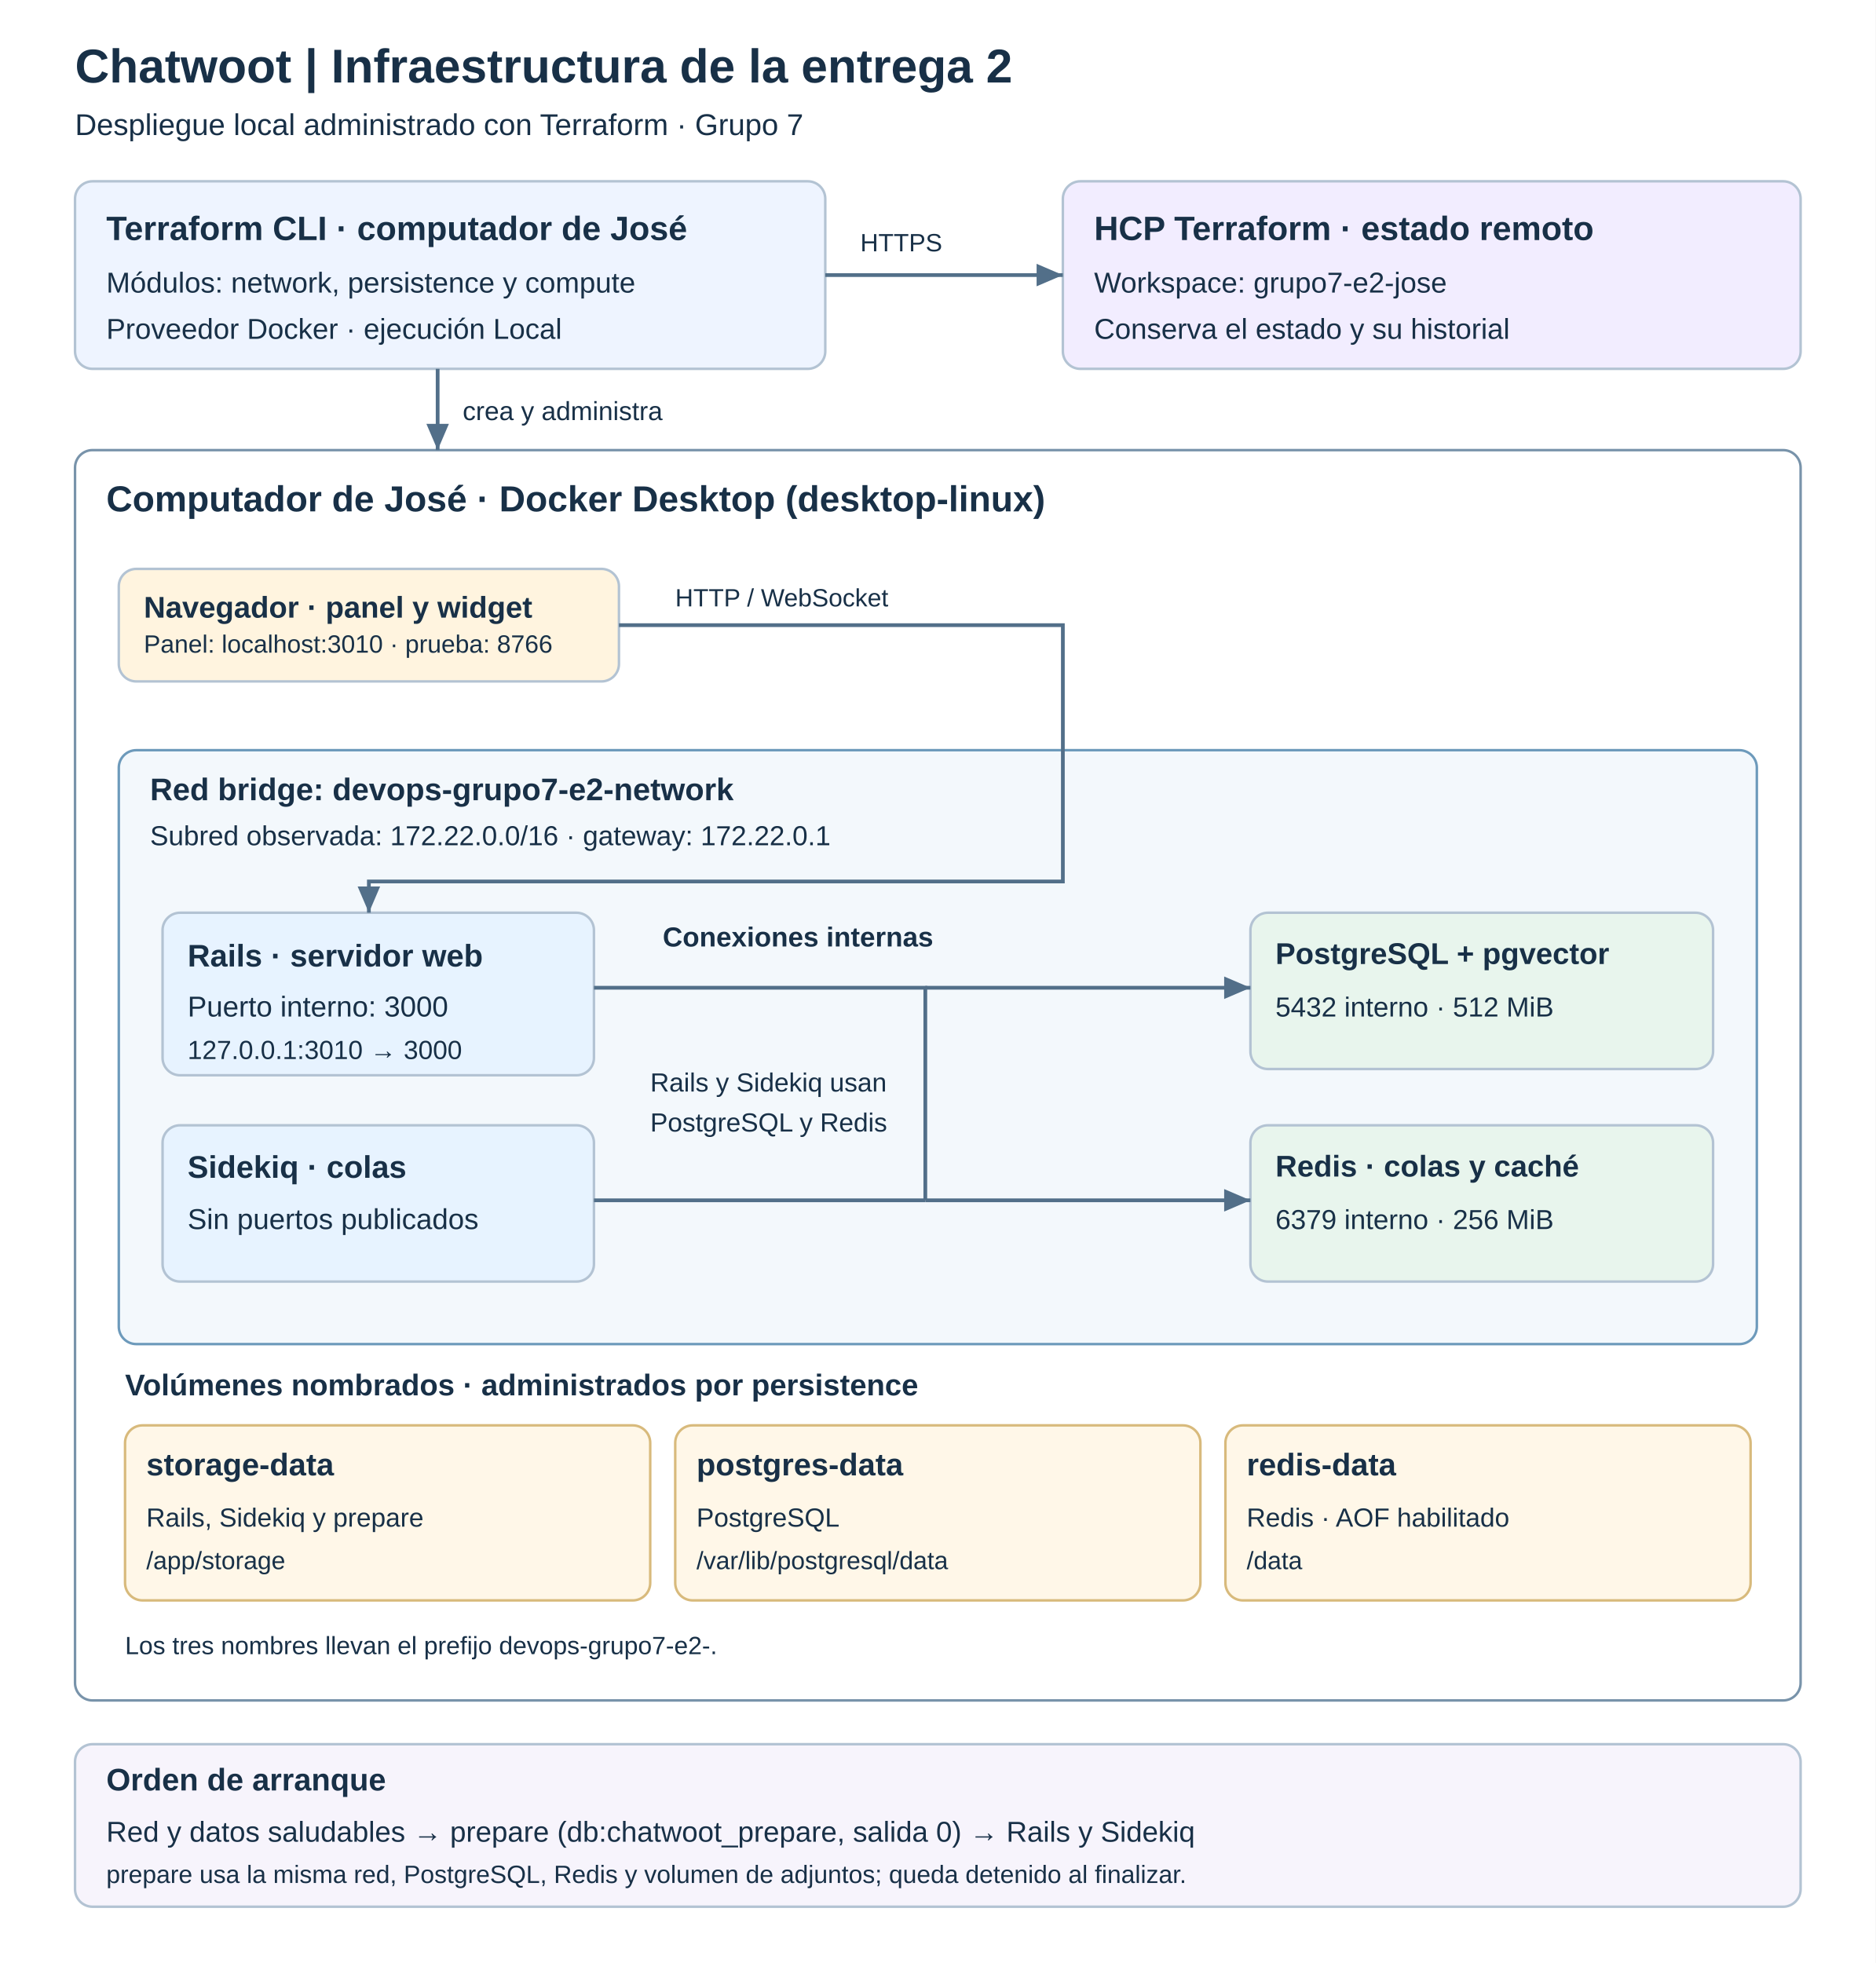
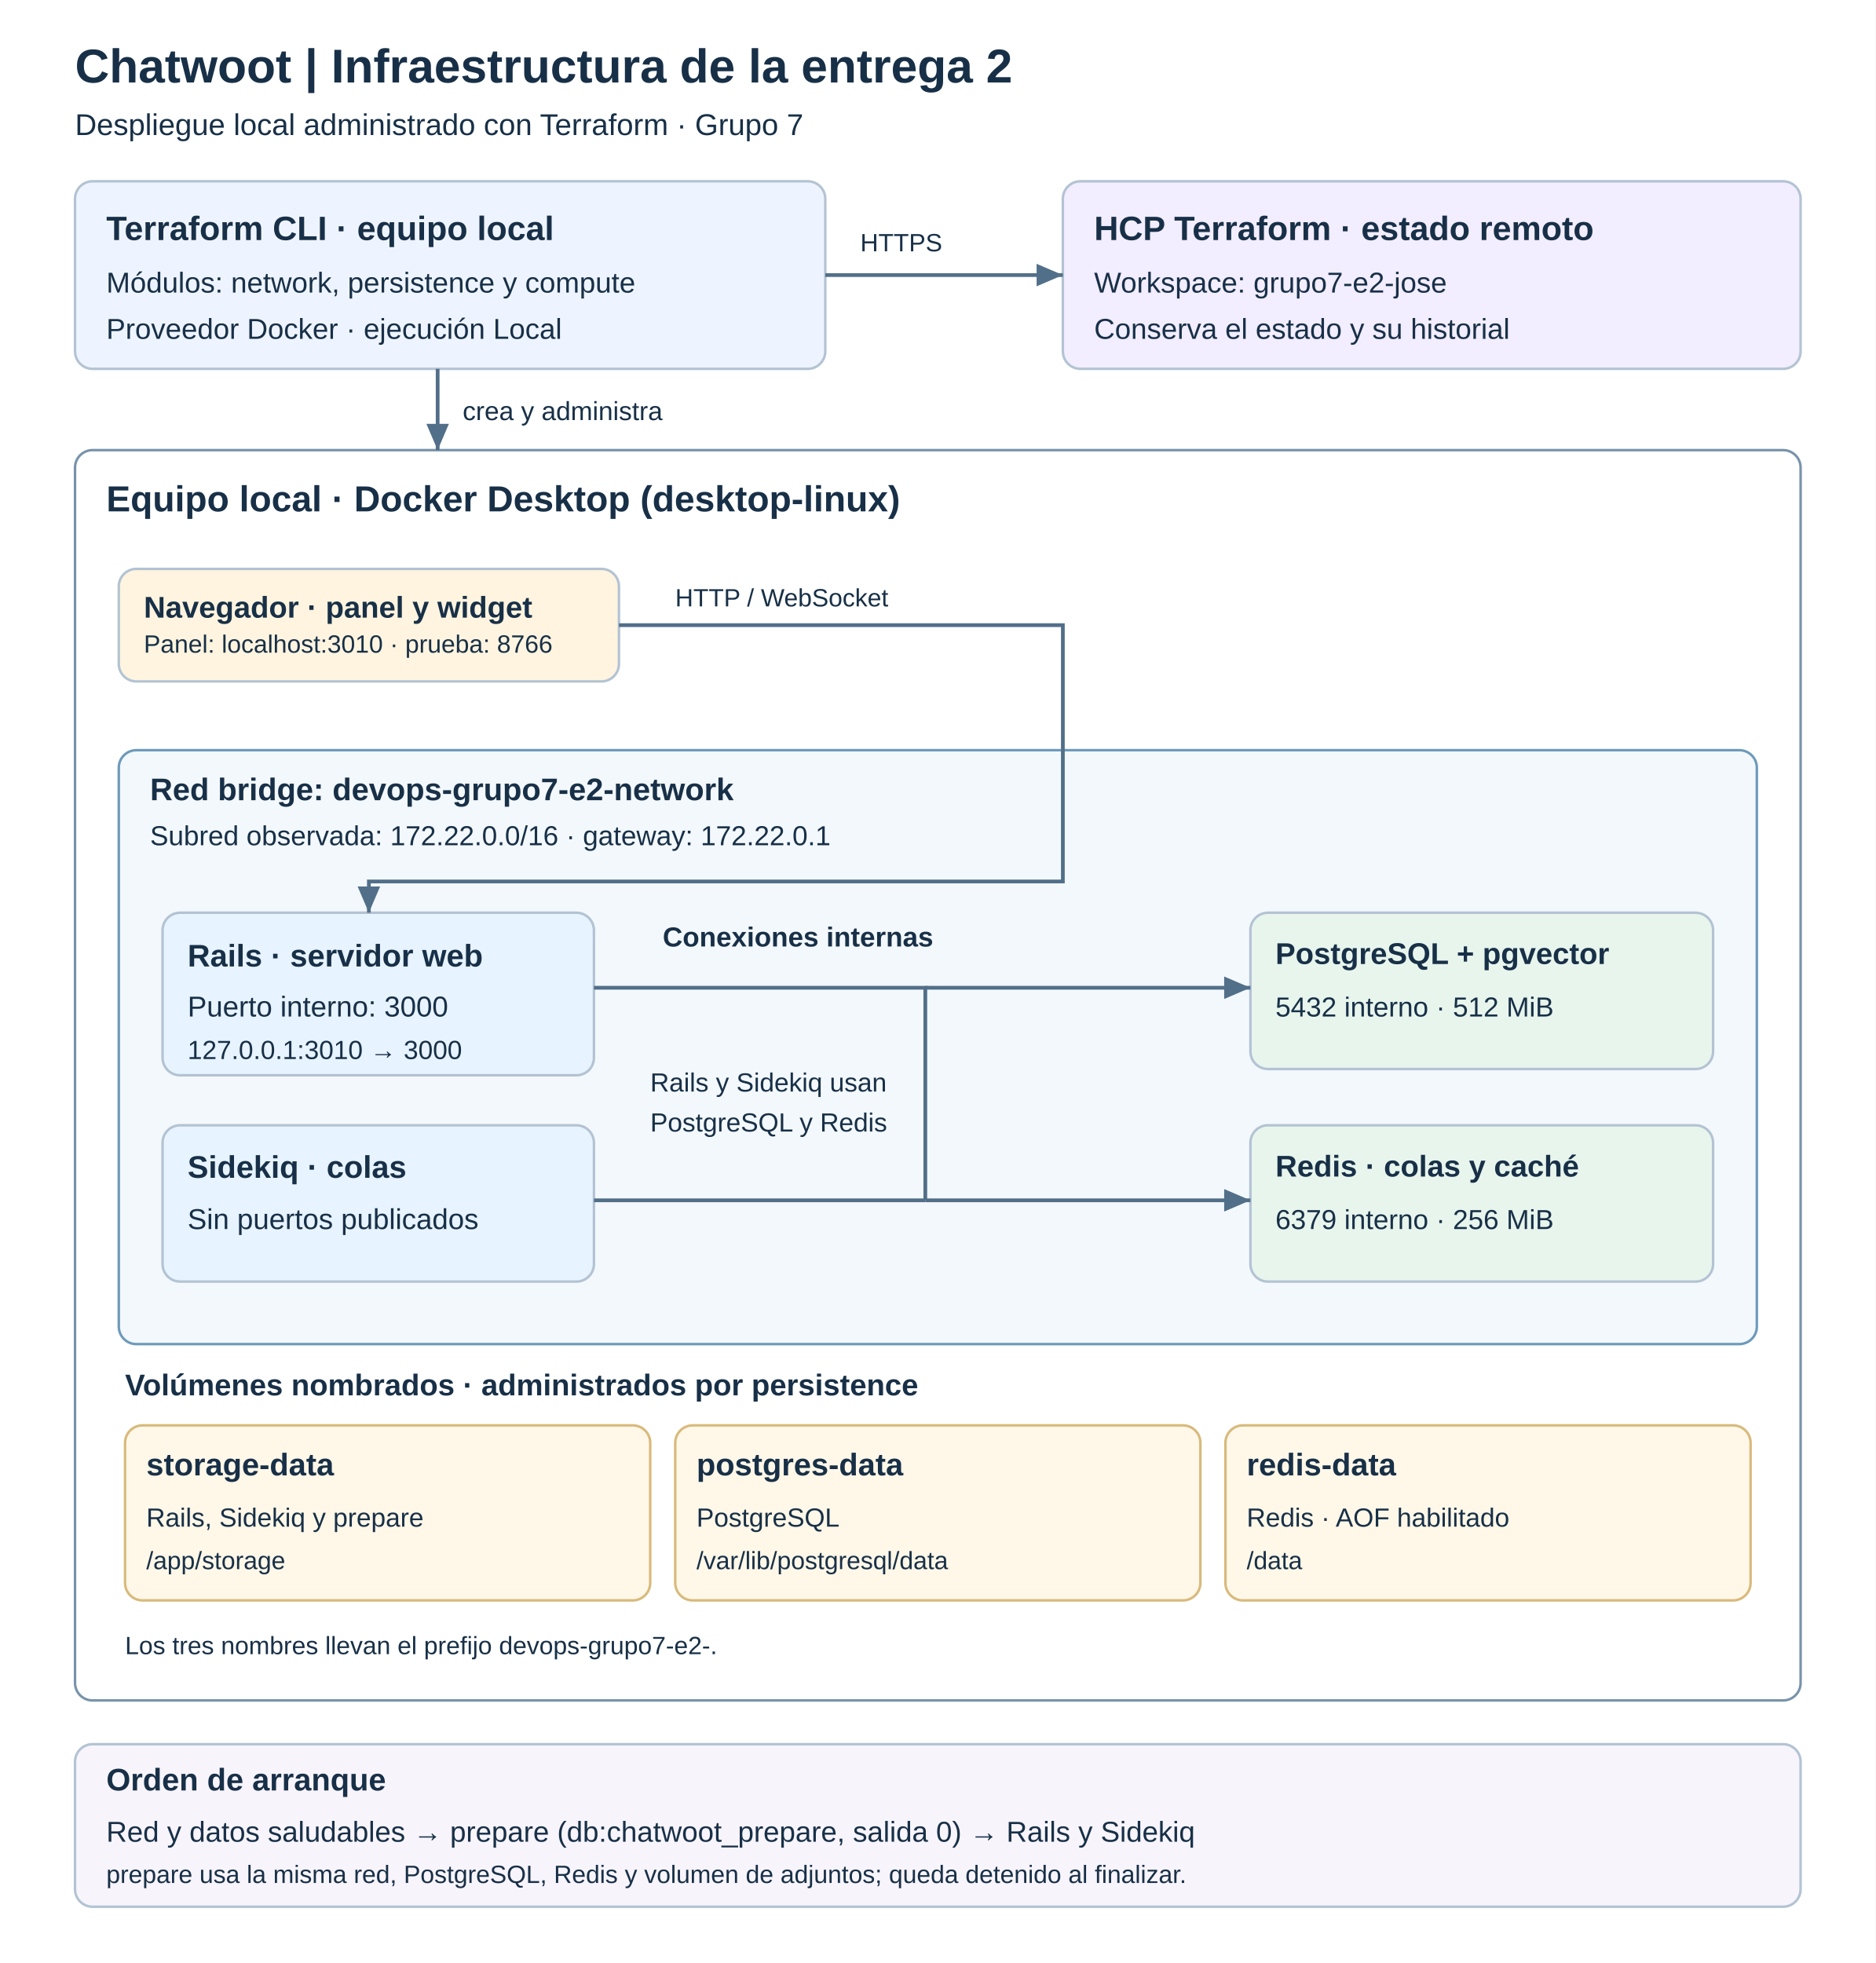
<svg xmlns="http://www.w3.org/2000/svg" width="1500" height="1570" viewBox="0 0 1500 1570">
  <defs>
    <marker id="arrow" markerWidth="10" markerHeight="10" refX="7" refY="3" orient="auto" markerUnits="strokeWidth">
      <path d="M0,0 L7,3 L0,6 Z" fill="#526f89" />
    </marker>
  </defs>
  <rect width="1500" height="1570" fill="white" />
  <text x="60" y="66" font-family="Segoe UI,Arial,sans-serif" font-size="38" font-weight="700" fill="#183047">Chatwoot | Infraestructura de la entrega 2</text>
  <text x="60" y="108" font-family="Segoe UI,Arial,sans-serif" font-size="24" font-weight="400" fill="#183047">Despliegue local administrado con Terraform · Grupo 7</text>
  <rect x="60" y="145" width="600" height="150" rx="14" fill="#eef4ff" stroke="#b3c3d3" stroke-width="2" />
-   <text x="85" y="192" font-family="Segoe UI,Arial,sans-serif" font-size="27" font-weight="700" fill="#183047">Terraform CLI · computador de José</text>
+   <text x="85" y="192" font-family="Segoe UI,Arial,sans-serif" font-size="27" font-weight="700" fill="#183047">Terraform CLI · equipo local</text>
  <text x="85" y="234" font-family="Segoe UI,Arial,sans-serif" font-size="23" font-weight="400" fill="#183047">Módulos: network, persistence y compute</text>
  <text x="85" y="271" font-family="Segoe UI,Arial,sans-serif" font-size="23" font-weight="400" fill="#183047">Proveedor Docker · ejecución Local</text>
  <rect x="850" y="145" width="590" height="150" rx="14" fill="#f2edff" stroke="#b3c3d3" stroke-width="2" />
  <text x="875" y="192" font-family="Segoe UI,Arial,sans-serif" font-size="27" font-weight="700" fill="#183047">HCP Terraform · estado remoto</text>
  <text x="875" y="234" font-family="Segoe UI,Arial,sans-serif" font-size="23" font-weight="400" fill="#183047">Workspace: grupo7-e2-jose</text>
  <text x="875" y="271" font-family="Segoe UI,Arial,sans-serif" font-size="23" font-weight="400" fill="#183047">Conserva el estado y su historial</text>
  <polyline points="660,220 850,220" fill="none" stroke="#526f89" stroke-width="3" marker-end="url(#arrow)" />
  <text x="688" y="201" font-family="Segoe UI,Arial,sans-serif" font-size="20" font-weight="400" fill="#183047">HTTPS</text>
  <rect x="60" y="360" width="1380" height="1000" rx="14" fill="#ffffff" stroke="#7893aa" stroke-width="2" />
-   <text x="85" y="409" font-family="Segoe UI,Arial,sans-serif" font-size="29" font-weight="700" fill="#183047">Computador de José · Docker Desktop (desktop-linux)</text>
+   <text x="85" y="409" font-family="Segoe UI,Arial,sans-serif" font-size="29" font-weight="700" fill="#183047">Equipo local · Docker Desktop (desktop-linux)</text>
  <polyline points="350,295 350,360" fill="none" stroke="#526f89" stroke-width="3" marker-end="url(#arrow)" />
  <text x="370" y="336" font-family="Segoe UI,Arial,sans-serif" font-size="21" font-weight="400" fill="#183047">crea y administra</text>
  <rect x="95" y="455" width="400" height="90" rx="14" fill="#fff4df" stroke="#b3c3d3" stroke-width="2" />
  <text x="115" y="494" font-family="Segoe UI,Arial,sans-serif" font-size="24" font-weight="700" fill="#183047">Navegador · panel y widget</text>
  <text x="115" y="522" font-family="Segoe UI,Arial,sans-serif" font-size="20" font-weight="400" fill="#183047">Panel: localhost:3010 · prueba: 8766</text>
  <rect x="95" y="600" width="1310" height="475" rx="14" fill="#f3f8fc" stroke="#6d9abb" stroke-width="2" />
  <text x="120" y="640" font-family="Segoe UI,Arial,sans-serif" font-size="25" font-weight="700" fill="#183047">Red bridge: devops-grupo7-e2-network</text>
  <text x="120" y="676" font-family="Segoe UI,Arial,sans-serif" font-size="22" font-weight="400" fill="#183047">Subred observada: 172.22.0.0/16 · gateway: 172.22.0.1</text>
  <rect x="130" y="730" width="345" height="130" rx="14" fill="#e7f3ff" stroke="#b3c3d3" stroke-width="2" />
  <text x="150" y="773" font-family="Segoe UI,Arial,sans-serif" font-size="25" font-weight="700" fill="#183047">Rails · servidor web</text>
  <text x="150" y="813" font-family="Segoe UI,Arial,sans-serif" font-size="23" font-weight="400" fill="#183047">Puerto interno: 3000</text>
  <text x="150" y="847" font-family="Segoe UI,Arial,sans-serif" font-size="21" font-weight="400" fill="#183047">127.0.0.1:3010 → 3000</text>
  <polyline points="495,500 850,500 850,705 295,705 295,730" fill="none" stroke="#526f89" stroke-width="3" marker-end="url(#arrow)" />
  <text x="540" y="485" font-family="Segoe UI,Arial,sans-serif" font-size="20" font-weight="400" fill="#183047">HTTP / WebSocket</text>
  <rect x="130" y="900" width="345" height="125" rx="14" fill="#e7f3ff" stroke="#b3c3d3" stroke-width="2" />
  <text x="150" y="942" font-family="Segoe UI,Arial,sans-serif" font-size="25" font-weight="700" fill="#183047">Sidekiq · colas</text>
  <text x="150" y="983" font-family="Segoe UI,Arial,sans-serif" font-size="23" font-weight="400" fill="#183047">Sin puertos publicados</text>
  <rect x="1000" y="730" width="370" height="125" rx="14" fill="#e8f5ed" stroke="#b3c3d3" stroke-width="2" />
  <text x="1020" y="771" font-family="Segoe UI,Arial,sans-serif" font-size="24" font-weight="700" fill="#183047">PostgreSQL + pgvector</text>
  <text x="1020" y="813" font-family="Segoe UI,Arial,sans-serif" font-size="22" font-weight="400" fill="#183047">5432 interno · 512 MiB</text>
  <rect x="1000" y="900" width="370" height="125" rx="14" fill="#e8f5ed" stroke="#b3c3d3" stroke-width="2" />
  <text x="1020" y="941" font-family="Segoe UI,Arial,sans-serif" font-size="24" font-weight="700" fill="#183047">Redis · colas y caché</text>
  <text x="1020" y="983" font-family="Segoe UI,Arial,sans-serif" font-size="22" font-weight="400" fill="#183047">6379 interno · 256 MiB</text>
  <polyline points="475,790 740,790 740,960" fill="none" stroke="#526f89" stroke-width="3" />
  <polyline points="475,960 740,960" fill="none" stroke="#526f89" stroke-width="3" />
  <polyline points="740,790 1000,790" fill="none" stroke="#526f89" stroke-width="3" marker-end="url(#arrow)" />
  <polyline points="740,960 1000,960" fill="none" stroke="#526f89" stroke-width="3" marker-end="url(#arrow)" />
  <text x="530" y="757" font-family="Segoe UI,Arial,sans-serif" font-size="22" font-weight="700" fill="#183047">Conexiones internas</text>
  <text x="520" y="873" font-family="Segoe UI,Arial,sans-serif" font-size="21" font-weight="400" fill="#183047">Rails y Sidekiq usan</text>
  <text x="520" y="905" font-family="Segoe UI,Arial,sans-serif" font-size="21" font-weight="400" fill="#183047">PostgreSQL y Redis</text>
  <text x="100" y="1116" font-family="Segoe UI,Arial,sans-serif" font-size="24" font-weight="700" fill="#183047">Volúmenes nombrados · administrados por persistence</text>
  <rect x="100" y="1140" width="420" height="140" rx="14" fill="#fff7e8" stroke="#d8ba7c" stroke-width="2" />
  <text x="117" y="1180" font-family="Segoe UI,Arial,sans-serif" font-size="25" font-weight="700" fill="#183047">storage-data</text>
  <text x="117" y="1221" font-family="Segoe UI,Arial,sans-serif" font-size="21" font-weight="400" fill="#183047">Rails, Sidekiq y prepare</text>
  <text x="117" y="1255" font-family="Segoe UI,Arial,sans-serif" font-size="20" font-weight="400" fill="#183047">/app/storage</text>
  <rect x="540" y="1140" width="420" height="140" rx="14" fill="#fff7e8" stroke="#d8ba7c" stroke-width="2" />
  <text x="557" y="1180" font-family="Segoe UI,Arial,sans-serif" font-size="25" font-weight="700" fill="#183047">postgres-data</text>
  <text x="557" y="1221" font-family="Segoe UI,Arial,sans-serif" font-size="21" font-weight="400" fill="#183047">PostgreSQL</text>
  <text x="557" y="1255" font-family="Segoe UI,Arial,sans-serif" font-size="20" font-weight="400" fill="#183047">/var/lib/postgresql/data</text>
  <rect x="980" y="1140" width="420" height="140" rx="14" fill="#fff7e8" stroke="#d8ba7c" stroke-width="2" />
  <text x="997" y="1180" font-family="Segoe UI,Arial,sans-serif" font-size="25" font-weight="700" fill="#183047">redis-data</text>
  <text x="997" y="1221" font-family="Segoe UI,Arial,sans-serif" font-size="21" font-weight="400" fill="#183047">Redis · AOF habilitado</text>
  <text x="997" y="1255" font-family="Segoe UI,Arial,sans-serif" font-size="20" font-weight="400" fill="#183047">/data</text>
  <text x="100" y="1323" font-family="Segoe UI,Arial,sans-serif" font-size="20" font-weight="400" fill="#183047">Los tres nombres llevan el prefijo devops-grupo7-e2-.</text>
  <rect x="60" y="1395" width="1380" height="130" rx="14" fill="#f7f4fc" stroke="#b3c3d3" stroke-width="2" />
  <text x="85" y="1432" font-family="Segoe UI,Arial,sans-serif" font-size="25" font-weight="700" fill="#183047">Orden de arranque</text>
  <text x="85" y="1473" font-family="Segoe UI,Arial,sans-serif" font-size="23" font-weight="400" fill="#183047">Red y datos saludables → prepare (db:chatwoot_prepare, salida 0) → Rails y Sidekiq</text>
  <text x="85" y="1506" font-family="Segoe UI,Arial,sans-serif" font-size="20" font-weight="400" fill="#183047">prepare usa la misma red, PostgreSQL, Redis y volumen de adjuntos; queda detenido al finalizar.</text>
</svg>
